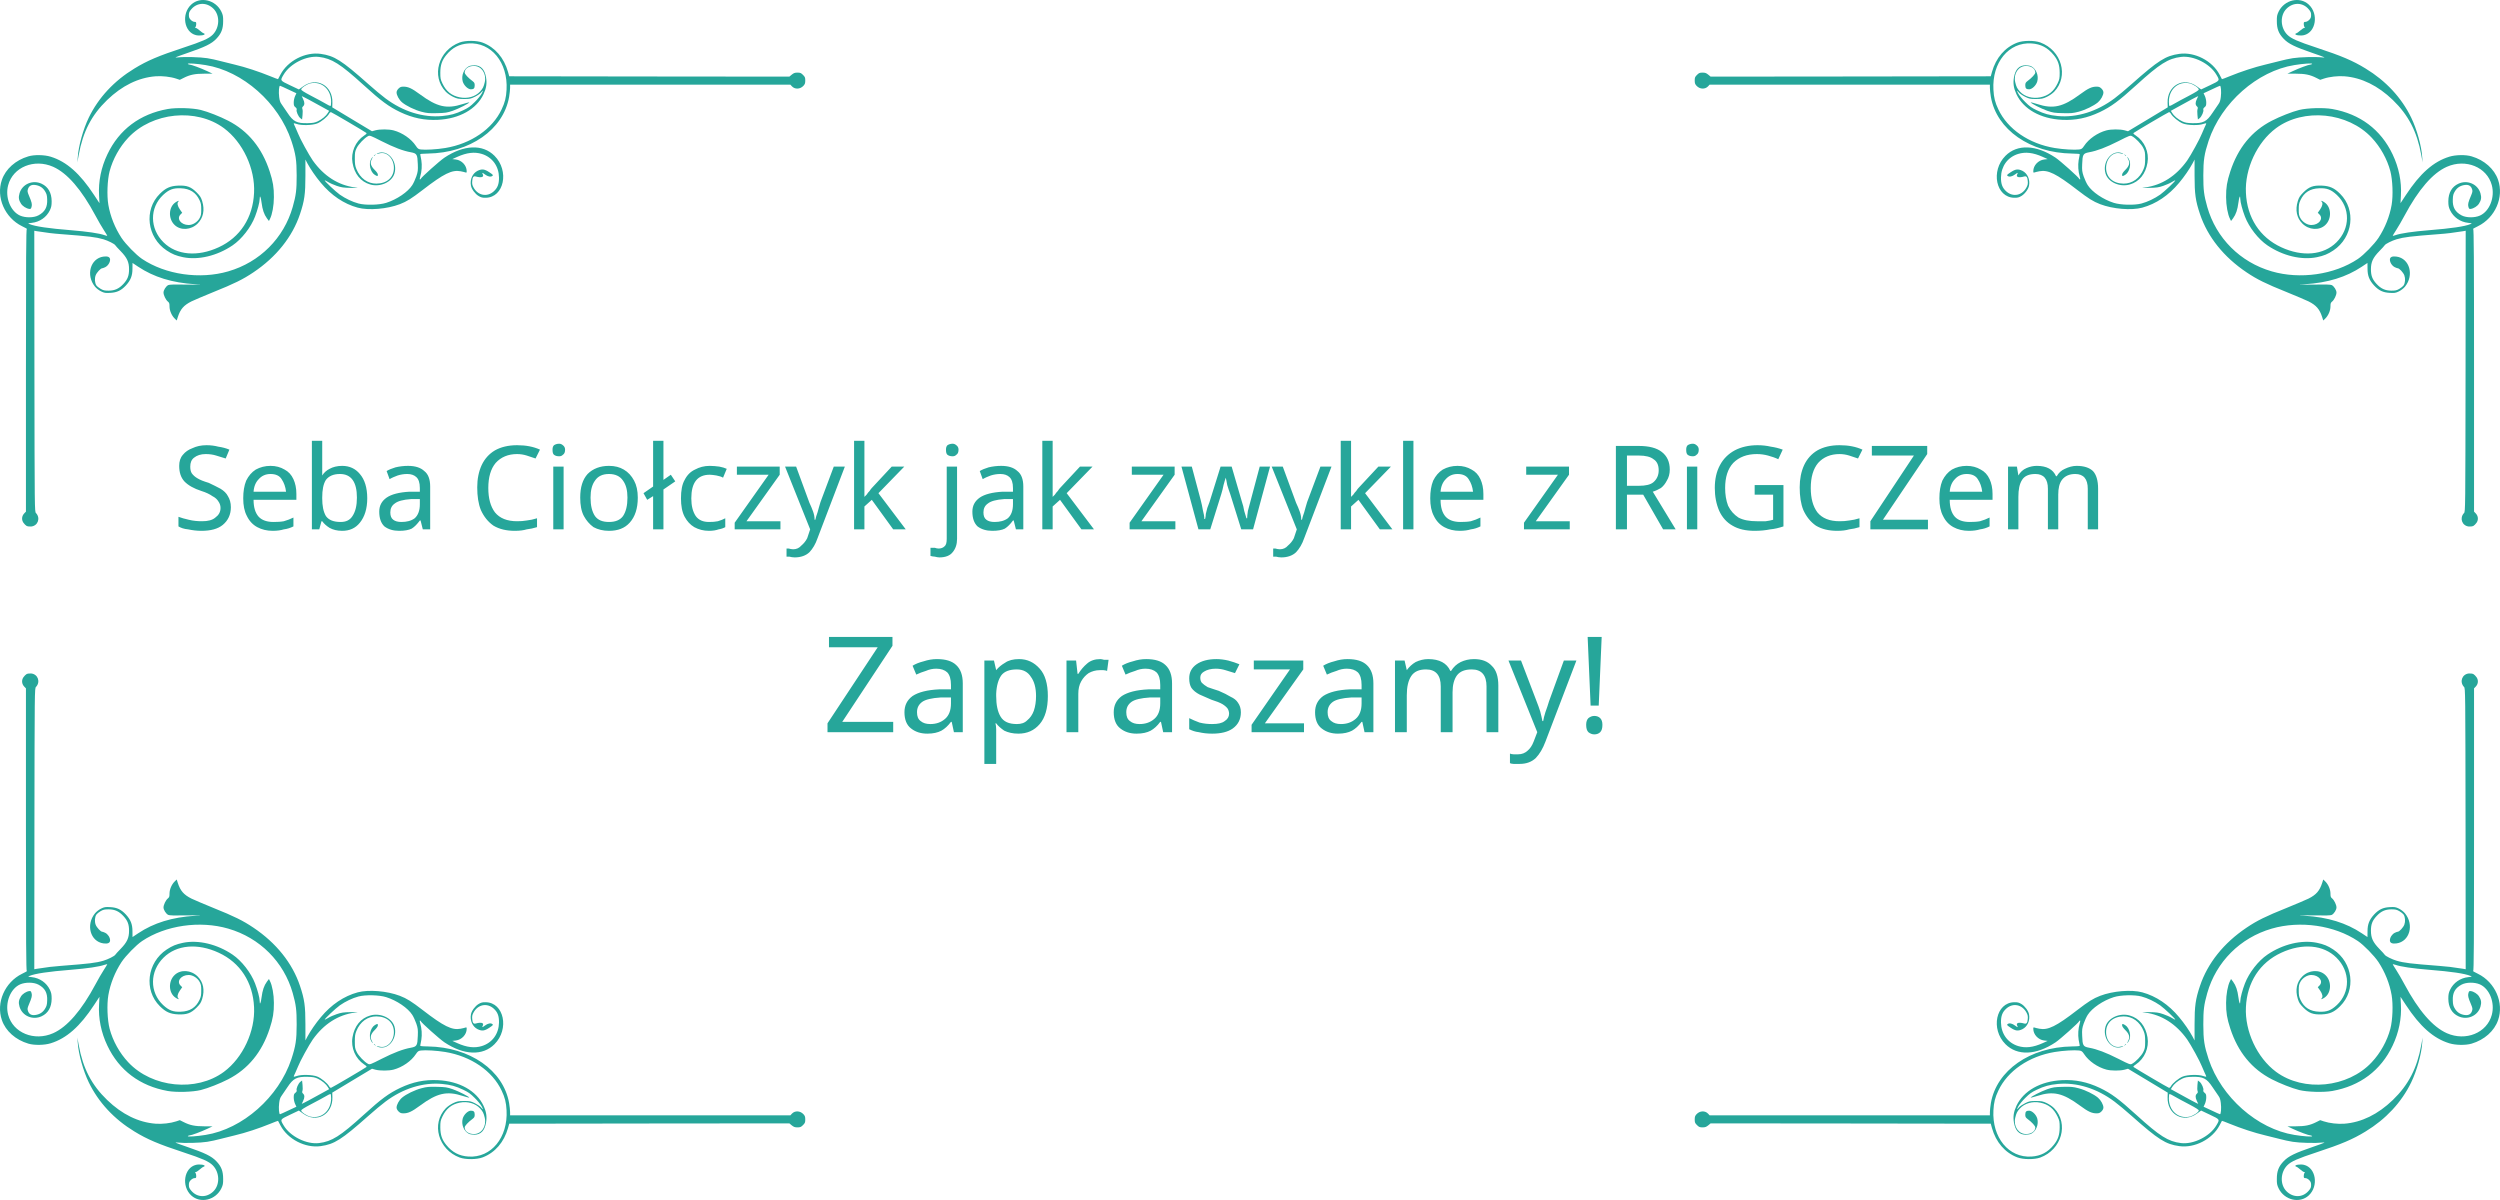
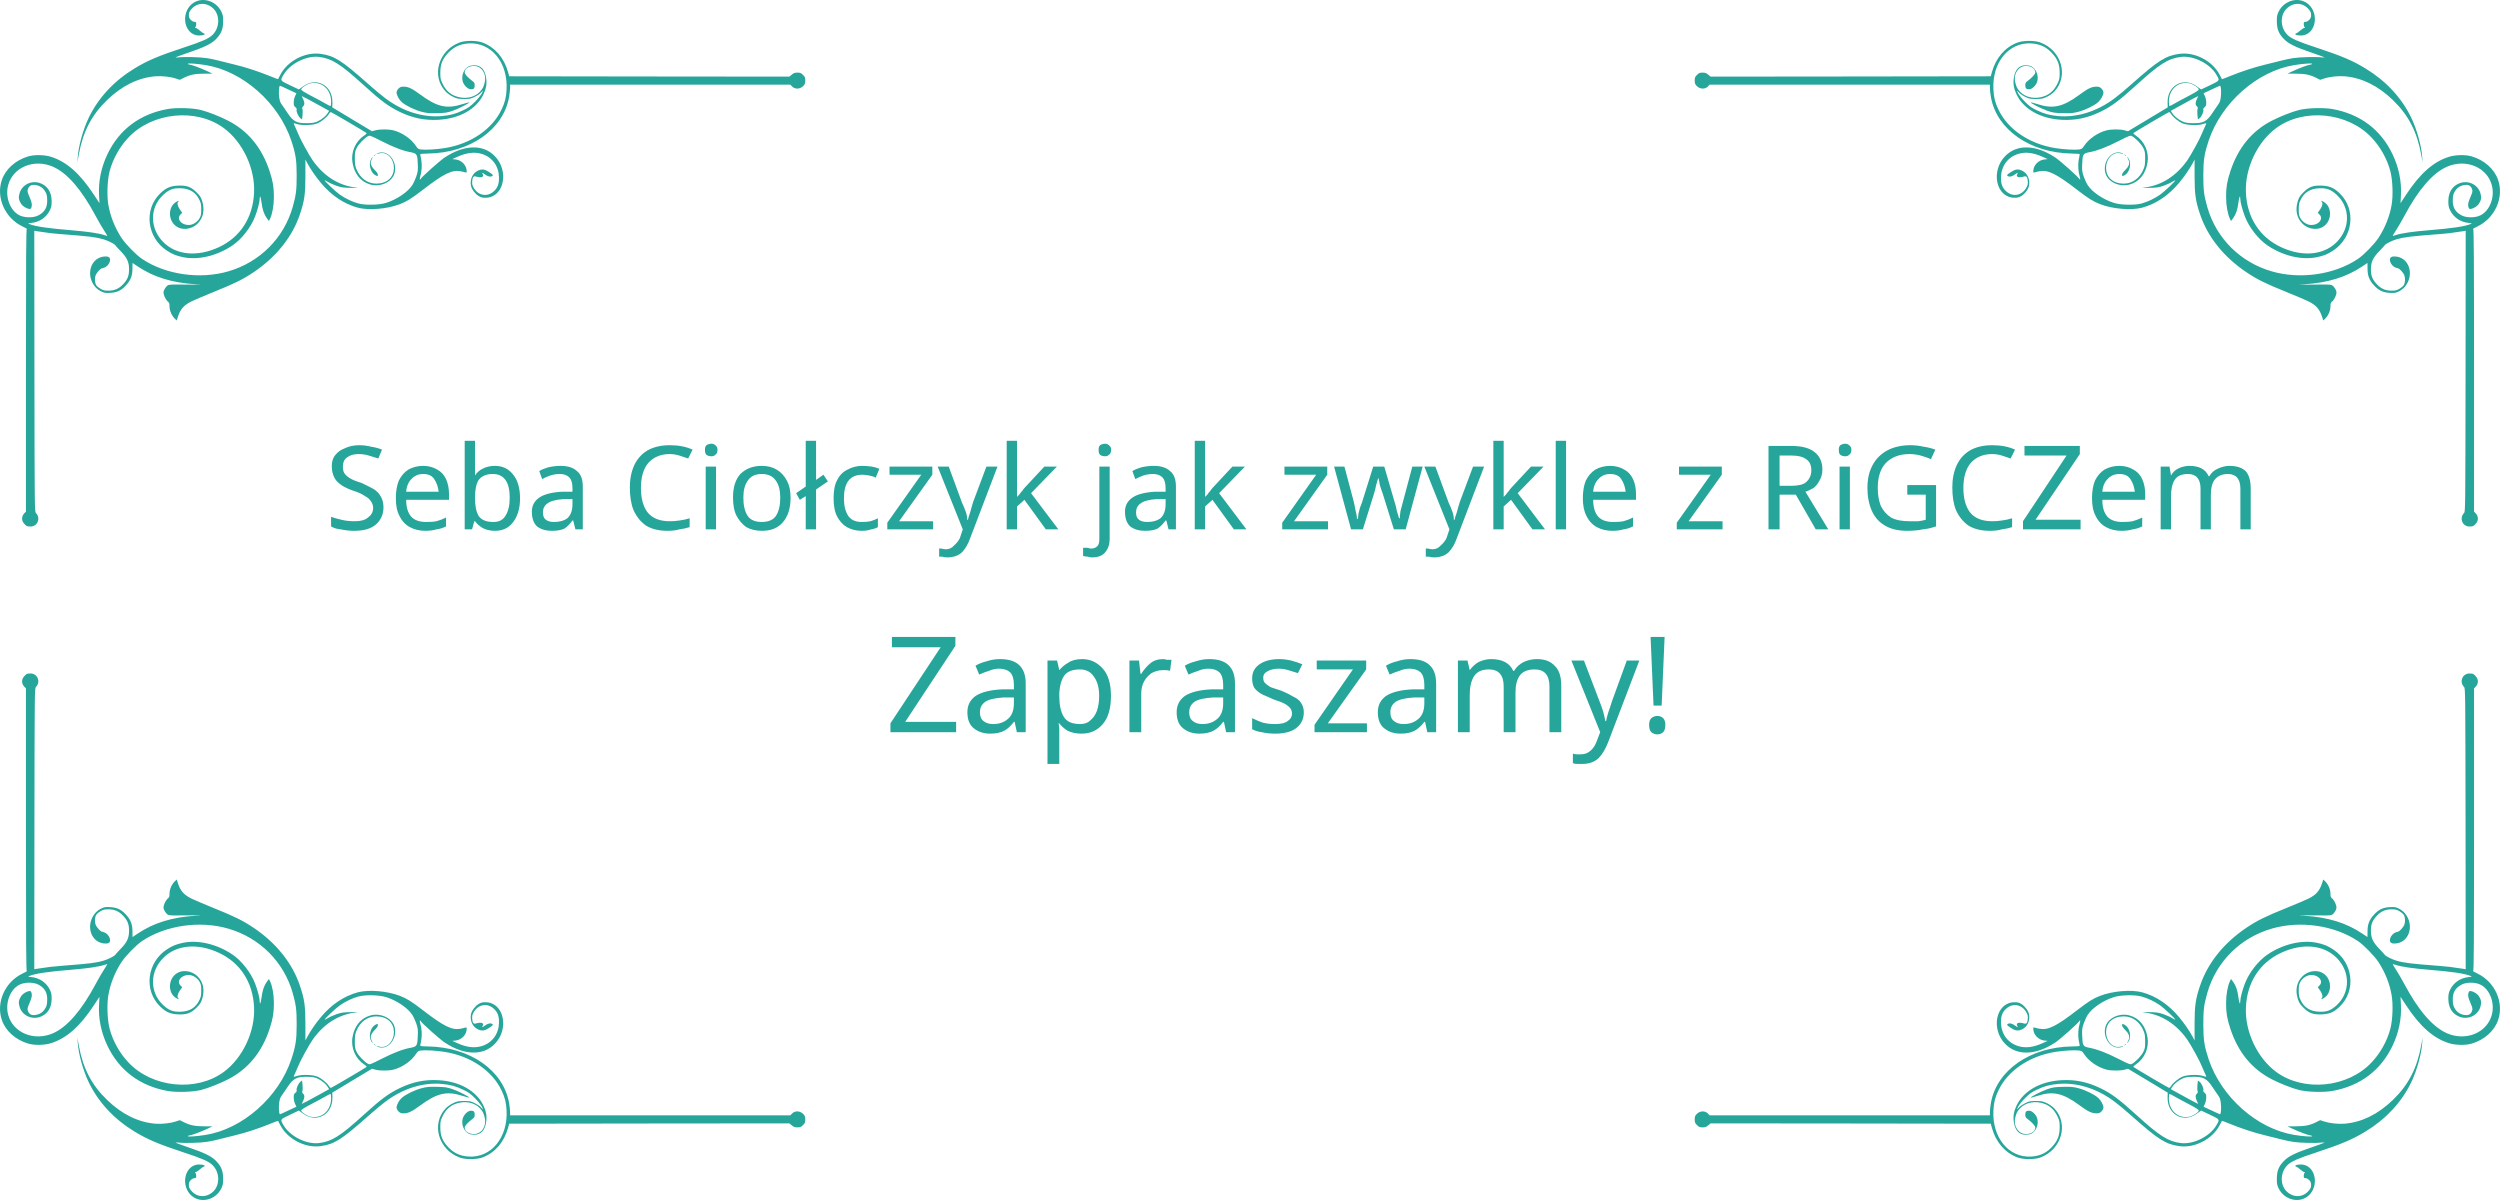
<svg xmlns="http://www.w3.org/2000/svg" width="200" height="96" viewBox="0 0 52.917 25.4" version="1.1" id="svg8">
  <defs id="defs2" />
  <g id="layer1" transform="translate(0,-271.6)">
    <g id="g866" transform="matrix(0.04006795,0,0,0.04006795,5.7809,274.2154)" style="fill:#26a69a;fill-opacity:1">
      <g style="fill:#26a69a;fill-opacity:1;stroke:none" transform="matrix(0.03527778,0,0,-0.03527778,-155.9723,579.6736)" id="g848">
        <path d="m 730,8188 c -13,-7 -35,-29 -48,-48 -30,-44 -25,-100 12,-139 l 26,-27 V 5857 c 0,-1687 3,-2117 13,-2117 6,0 -25,-18 -71,-40 -259,-127 -393,-434 -302,-694 56,-163 205,-296 396,-352 90,-27 239,-24 334,5 238,73 440,252 652,576 l 79,120 -6,-115 c -12,-208 31,-421 125,-617 176,-371 488,-604 903,-678 131,-23 373,-16 495,14 108,27 288,98 410,161 300,154 507,407 622,760 49,150 64,238 63,385 0,124 -25,261 -59,326 l -15,31 -31,-41 c -43,-59 -66,-128 -80,-236 -11,-90 -28,-120 -28,-51 0,45 -32,165 -69,261 -62,162 -201,340 -337,432 -231,157 -513,224 -741,177 -101,-21 -164,-46 -246,-101 -295,-196 -344,-608 -102,-848 88,-88 156,-118 275,-123 130,-5 191,17 277,103 51,52 64,72 82,129 41,133 17,251 -68,336 -98,98 -254,108 -344,22 -99,-93 -92,-269 12,-339 36,-25 63,-31 43,-11 -21,21 -13,65 23,117 l 35,50 -25,25 c -64,64 8,158 122,158 61,0 130,-43 163,-102 21,-38 25,-58 25,-130 0,-71 -4,-94 -26,-141 -54,-115 -144,-172 -279,-177 -116,-5 -179,19 -266,100 -204,192 -202,504 7,710 194,192 509,220 826,73 321,-148 512,-442 529,-815 18,-360 -167,-757 -451,-968 -413,-306 -1075,-240 -1433,143 -130,138 -231,320 -279,502 -34,132 -43,362 -19,503 30,173 99,345 197,495 64,96 219,255 308,315 352,236 865,310 1291,186 472,-137 832,-497 965,-965 50,-177 59,-253 59,-471 0,-230 -15,-324 -79,-518 -190,-570 -729,-1046 -1285,-1135 -135,-22 -274,-31 -265,-18 3,6 15,11 25,11 26,0 169,53 265,98 l 80,38 h -125 c -139,0 -214,15 -310,64 l -56,28 -54,-18 c -83,-28 -214,-43 -309,-35 -257,20 -502,140 -725,355 -234,226 -363,475 -426,825 l -20,110 6,-80 c 11,-167 81,-417 165,-591 145,-299 379,-551 684,-736 193,-118 361,-189 734,-312 283,-93 380,-136 437,-193 106,-106 112,-292 11,-391 -100,-98 -242,-95 -330,8 -31,36 -37,51 -37,88 0,35 6,49 29,73 17,17 40,29 55,29 23,0 26,4 26,33 0,18 -5,38 -12,45 -9,9 -9,12 4,12 8,0 36,18 61,40 25,22 50,40 55,40 6,0 13,4 17,10 12,19 -74,32 -128,19 -180,-43 -223,-318 -72,-458 136,-126 366,-71 452,107 23,49 27,70 26,142 0,115 -27,185 -102,263 -72,76 -169,123 -441,216 -173,60 -196,70 -145,64 105,-12 346,-6 450,11 55,9 141,27 190,41 50,13 151,39 225,56 154,36 363,105 529,173 62,26 115,45 116,44 1,-2 17,-32 36,-68 108,-207 372,-343 602,-311 207,29 312,96 717,455 85,76 199,171 253,211 263,198 566,292 851,265 128,-13 200,-32 315,-87 76,-36 108,-59 170,-121 43,-42 89,-98 104,-125 29,-54 27,-60 -9,-17 -14,16 -55,44 -92,62 -61,30 -74,33 -162,33 -85,-1 -102,-4 -162,-32 -39,-19 -85,-50 -111,-77 -222,-232 -112,-620 209,-738 89,-32 255,-31 344,3 184,70 319,227 379,439 l 18,65 2097,3 2098,2 36,-30 c 30,-24 46,-30 85,-30 42,0 54,5 83,34 30,30 34,40 34,84 0,41 -5,55 -28,80 -49,52 -127,55 -172,7 l -23,-25 H 10068 7970 v 49 c 0,26 -7,88 -15,136 -86,489 -586,838 -1216,847 -98,2 -119,4 -114,16 3,8 10,46 16,84 12,77 6,169 -16,242 -8,25 -10,46 -5,46 4,0 10,-4 12,-9 8,-24 283,-269 354,-317 292,-195 574,-205 750,-29 227,226 143,625 -131,629 -48,1 -69,-4 -106,-26 -52,-31 -105,-102 -115,-155 -18,-93 24,-186 100,-223 65,-31 103,-26 175,22 58,39 61,43 44,56 -24,18 -68,8 -109,-23 -40,-30 -48,-31 -34,-4 24,44 -20,58 -105,34 -33,-9 -48,10 -52,67 -4,42 0,62 19,97 65,121 201,149 301,61 60,-53 82,-111 81,-210 -3,-169 -100,-303 -256,-352 -111,-34 -225,-21 -370,44 l -73,33 53,6 c 88,11 161,89 162,173 0,23 -3,27 -17,21 -10,-4 -44,-12 -75,-18 -129,-24 -251,36 -567,280 -168,129 -236,172 -342,213 -190,73 -468,96 -631,52 -206,-56 -395,-183 -552,-372 -78,-93 -154,-204 -201,-291 l -30,-57 v 242 c 0,272 -14,375 -81,574 -114,341 -355,643 -698,873 -156,105 -287,170 -601,296 -143,58 -290,121 -327,139 -115,58 -165,116 -203,232 l -17,54 -29,-28 c -46,-44 -79,-120 -79,-182 0,-45 -4,-57 -24,-73 -31,-24 -66,-96 -66,-136 0,-36 36,-93 70,-111 19,-9 85,-11 285,-8 223,4 240,3 120,-5 -347,-22 -621,-107 -855,-263 -46,-31 -83,-56 -84,-56 -1,0 -1,39 -1,88 0,105 -28,173 -99,250 -70,75 -134,105 -233,110 -74,4 -88,2 -138,-22 -32,-16 -70,-45 -91,-71 -140,-172 -70,-422 126,-450 65,-9 100,6 100,46 0,43 -33,93 -74,113 -19,9 -39,16 -45,16 -22,0 -81,63 -97,105 -18,49 -14,114 11,152 8,12 36,35 62,50 41,24 59,28 123,28 91,-1 153,-29 219,-100 64,-69 85,-124 85,-220 0,-108 -29,-172 -126,-272 -40,-41 -77,-81 -81,-89 -11,-19 -108,-68 -176,-88 -112,-33 -213,-45 -630,-77 -126,-9 -214,-20 -366,-44 l -40,-7 2,2103 c 3,2082 3,2103 23,2124 71,75 30,192 -72,202 -24,2 -54,-2 -68,-9 z M 1887,3759 c -30,-46 -86,-142 -124,-214 -211,-395 -424,-641 -636,-735 -283,-125 -601,5 -673,275 -49,182 33,391 178,456 80,35 204,34 274,-3 98,-52 137,-122 132,-239 -2,-63 -8,-83 -33,-124 -34,-55 -83,-85 -150,-93 -55,-6 -89,14 -105,62 -10,31 -8,43 15,98 43,100 50,132 39,169 -8,28 -14,33 -34,30 -45,-6 -100,-41 -124,-79 -34,-53 -40,-93 -22,-155 40,-138 197,-206 331,-143 97,45 149,135 150,261 0,66 -5,89 -26,135 -51,106 -152,177 -274,190 -57,6 -59,7 -32,18 82,35 284,65 622,92 244,20 423,46 501,74 21,7 40,12 42,11 2,-2 -21,-40 -51,-86 z m 4228,-409 c 159,-50 325,-163 390,-265 19,-29 46,-89 61,-132 23,-69 26,-90 22,-183 -5,-145 -14,-160 -102,-177 -119,-21 -255,-73 -439,-166 -169,-86 -179,-89 -204,-76 -54,28 -142,120 -170,177 -25,51 -28,68 -28,157 0,81 4,111 23,158 56,139 168,220 301,219 157,-1 261,-94 261,-235 0,-143 -108,-250 -219,-217 -19,5 -37,8 -39,5 -2,-2 14,-9 37,-15 146,-39 280,143 229,311 -38,129 -213,208 -363,164 -142,-41 -237,-158 -265,-326 -27,-157 44,-320 175,-407 33,-22 42,-32 32,-39 -26,-21 -511,-306 -527,-310 -10,-3 -21,6 -30,22 -25,46 -117,122 -178,146 -72,29 -241,33 -309,7 -24,-8 -43,-12 -43,-6 0,5 11,30 24,56 12,26 31,70 42,97 25,68 166,326 220,402 165,231 380,369 629,402 63,9 57,9 -60,7 -111,-2 -142,-7 -210,-30 -44,-15 -102,-40 -129,-57 -27,-16 -50,-28 -52,-26 -8,8 163,169 226,214 85,59 187,108 280,133 104,28 312,23 415,-10 z m 884,-821 c 386,-64 706,-283 845,-580 48,-101 67,-176 73,-292 23,-409 -230,-717 -571,-694 -138,9 -242,63 -332,174 -64,79 -88,149 -89,263 0,86 3,101 31,161 57,120 137,184 259,209 116,24 234,-9 305,-86 43,-47 54,-70 71,-142 28,-127 -49,-242 -163,-242 -78,0 -138,42 -138,99 0,23 50,78 119,129 25,19 31,31 31,61 0,46 -14,61 -57,61 -45,0 -107,-60 -123,-120 -23,-86 18,-188 91,-225 15,-8 52,-15 82,-15 98,0 157,61 177,183 15,88 4,161 -38,251 -106,224 -360,367 -682,383 -201,10 -378,-27 -566,-116 -171,-82 -282,-163 -549,-406 -350,-318 -474,-396 -666,-420 -188,-23 -434,100 -531,266 -53,90 -55,86 96,158 l 133,63 62,-45 c 203,-150 448,-13 440,245 l -2,68 297,179 298,179 51,-14 c 69,-18 199,-18 272,1 132,35 265,127 334,232 28,42 38,49 74,54 65,9 240,-1 366,-22 z M 5091,2129 c 63,-30 125,-82 151,-127 l 18,-30 -98,-54 c -134,-76 -312,-170 -312,-166 0,2 9,21 20,43 25,49 25,87 1,109 -15,14 -18,23 -11,41 5,12 6,53 2,90 l -7,67 -27,-21 c -30,-24 -64,-102 -54,-127 4,-10 -3,-23 -19,-36 -21,-16 -25,-28 -25,-71 0,-30 9,-70 20,-95 l 20,-43 -118,-55 c -64,-31 -121,-56 -127,-57 -15,-3 -23,91 -13,168 6,50 15,79 34,105 14,19 55,79 90,132 87,132 140,159 304,155 79,-2 105,-7 151,-28 z m 199,-293 c 0,-185 -140,-310 -307,-276 -56,12 -136,64 -141,92 -2,11 40,38 150,96 84,43 180,96 213,115 33,20 66,36 73,37 8,0 12,-19 12,-64 z" id="path840" style="fill:#26a69a;fill-opacity:1" />
        <path d="m 5944,2931 c -67,-41 -96,-170 -54,-238 27,-46 32,-41 7,8 -27,54 -13,99 48,159 27,27 45,53 45,67 0,28 -6,28 -46,4 z" id="path842" style="fill:#26a69a;fill-opacity:1" />
        <path d="m 5930,2646 c 0,-2 8,-10 18,-17 15,-13 16,-12 3,4 -13,16 -21,21 -21,13 z" id="path844" style="fill:#26a69a;fill-opacity:1" />
        <path d="m 6643,1986 c -103,-27 -229,-89 -291,-141 -45,-39 -82,-106 -82,-149 0,-17 11,-39 29,-57 24,-23 38,-29 73,-29 72,0 126,25 248,115 257,190 402,223 640,146 52,-16 96,-28 98,-26 10,10 -159,96 -246,126 -88,30 -110,33 -237,36 -123,3 -151,0 -232,-21 z" id="path846" style="fill:#26a69a;fill-opacity:1" />
      </g>
    </g>
    <g id="g866-83" transform="matrix(0.04006795,0,0,-0.04006795,5.7809,294.3845)" style="fill:#26a69a;fill-opacity:1">
      <g style="fill:#26a69a;fill-opacity:1;stroke:none" transform="matrix(0.03527778,0,0,-0.03527778,-155.9723,579.6736)" id="g848-0">
        <path d="m 730,8188 c -13,-7 -35,-29 -48,-48 -30,-44 -25,-100 12,-139 l 26,-27 V 5857 c 0,-1687 3,-2117 13,-2117 6,0 -25,-18 -71,-40 -259,-127 -393,-434 -302,-694 56,-163 205,-296 396,-352 90,-27 239,-24 334,5 238,73 440,252 652,576 l 79,120 -6,-115 c -12,-208 31,-421 125,-617 176,-371 488,-604 903,-678 131,-23 373,-16 495,14 108,27 288,98 410,161 300,154 507,407 622,760 49,150 64,238 63,385 0,124 -25,261 -59,326 l -15,31 -31,-41 c -43,-59 -66,-128 -80,-236 -11,-90 -28,-120 -28,-51 0,45 -32,165 -69,261 -62,162 -201,340 -337,432 -231,157 -513,224 -741,177 -101,-21 -164,-46 -246,-101 -295,-196 -344,-608 -102,-848 88,-88 156,-118 275,-123 130,-5 191,17 277,103 51,52 64,72 82,129 41,133 17,251 -68,336 -98,98 -254,108 -344,22 -99,-93 -92,-269 12,-339 36,-25 63,-31 43,-11 -21,21 -13,65 23,117 l 35,50 -25,25 c -64,64 8,158 122,158 61,0 130,-43 163,-102 21,-38 25,-58 25,-130 0,-71 -4,-94 -26,-141 -54,-115 -144,-172 -279,-177 -116,-5 -179,19 -266,100 -204,192 -202,504 7,710 194,192 509,220 826,73 321,-148 512,-442 529,-815 18,-360 -167,-757 -451,-968 -413,-306 -1075,-240 -1433,143 -130,138 -231,320 -279,502 -34,132 -43,362 -19,503 30,173 99,345 197,495 64,96 219,255 308,315 352,236 865,310 1291,186 472,-137 832,-497 965,-965 50,-177 59,-253 59,-471 0,-230 -15,-324 -79,-518 -190,-570 -729,-1046 -1285,-1135 -135,-22 -274,-31 -265,-18 3,6 15,11 25,11 26,0 169,53 265,98 l 80,38 h -125 c -139,0 -214,15 -310,64 l -56,28 -54,-18 c -83,-28 -214,-43 -309,-35 -257,20 -502,140 -725,355 -234,226 -363,475 -426,825 l -20,110 6,-80 c 11,-167 81,-417 165,-591 145,-299 379,-551 684,-736 193,-118 361,-189 734,-312 283,-93 380,-136 437,-193 106,-106 112,-292 11,-391 -100,-98 -242,-95 -330,8 -31,36 -37,51 -37,88 0,35 6,49 29,73 17,17 40,29 55,29 23,0 26,4 26,33 0,18 -5,38 -12,45 -9,9 -9,12 4,12 8,0 36,18 61,40 25,22 50,40 55,40 6,0 13,4 17,10 12,19 -74,32 -128,19 -180,-43 -223,-318 -72,-458 136,-126 366,-71 452,107 23,49 27,70 26,142 0,115 -27,185 -102,263 -72,76 -169,123 -441,216 -173,60 -196,70 -145,64 105,-12 346,-6 450,11 55,9 141,27 190,41 50,13 151,39 225,56 154,36 363,105 529,173 62,26 115,45 116,44 1,-2 17,-32 36,-68 108,-207 372,-343 602,-311 207,29 312,96 717,455 85,76 199,171 253,211 263,198 566,292 851,265 128,-13 200,-32 315,-87 76,-36 108,-59 170,-121 43,-42 89,-98 104,-125 29,-54 27,-60 -9,-17 -14,16 -55,44 -92,62 -61,30 -74,33 -162,33 -85,-1 -102,-4 -162,-32 -39,-19 -85,-50 -111,-77 -222,-232 -112,-620 209,-738 89,-32 255,-31 344,3 184,70 319,227 379,439 l 18,65 2097,3 2098,2 36,-30 c 30,-24 46,-30 85,-30 42,0 54,5 83,34 30,30 34,40 34,84 0,41 -5,55 -28,80 -49,52 -127,55 -172,7 l -23,-25 H 10068 7970 v 49 c 0,26 -7,88 -15,136 -86,489 -586,838 -1216,847 -98,2 -119,4 -114,16 3,8 10,46 16,84 12,77 6,169 -16,242 -8,25 -10,46 -5,46 4,0 10,-4 12,-9 8,-24 283,-269 354,-317 292,-195 574,-205 750,-29 227,226 143,625 -131,629 -48,1 -69,-4 -106,-26 -52,-31 -105,-102 -115,-155 -18,-93 24,-186 100,-223 65,-31 103,-26 175,22 58,39 61,43 44,56 -24,18 -68,8 -109,-23 -40,-30 -48,-31 -34,-4 24,44 -20,58 -105,34 -33,-9 -48,10 -52,67 -4,42 0,62 19,97 65,121 201,149 301,61 60,-53 82,-111 81,-210 -3,-169 -100,-303 -256,-352 -111,-34 -225,-21 -370,44 l -73,33 53,6 c 88,11 161,89 162,173 0,23 -3,27 -17,21 -10,-4 -44,-12 -75,-18 -129,-24 -251,36 -567,280 -168,129 -236,172 -342,213 -190,73 -468,96 -631,52 -206,-56 -395,-183 -552,-372 -78,-93 -154,-204 -201,-291 l -30,-57 v 242 c 0,272 -14,375 -81,574 -114,341 -355,643 -698,873 -156,105 -287,170 -601,296 -143,58 -290,121 -327,139 -115,58 -165,116 -203,232 l -17,54 -29,-28 c -46,-44 -79,-120 -79,-182 0,-45 -4,-57 -24,-73 -31,-24 -66,-96 -66,-136 0,-36 36,-93 70,-111 19,-9 85,-11 285,-8 223,4 240,3 120,-5 -347,-22 -621,-107 -855,-263 -46,-31 -83,-56 -84,-56 -1,0 -1,39 -1,88 0,105 -28,173 -99,250 -70,75 -134,105 -233,110 -74,4 -88,2 -138,-22 -32,-16 -70,-45 -91,-71 -140,-172 -70,-422 126,-450 65,-9 100,6 100,46 0,43 -33,93 -74,113 -19,9 -39,16 -45,16 -22,0 -81,63 -97,105 -18,49 -14,114 11,152 8,12 36,35 62,50 41,24 59,28 123,28 91,-1 153,-29 219,-100 64,-69 85,-124 85,-220 0,-108 -29,-172 -126,-272 -40,-41 -77,-81 -81,-89 -11,-19 -108,-68 -176,-88 -112,-33 -213,-45 -630,-77 -126,-9 -214,-20 -366,-44 l -40,-7 2,2103 c 3,2082 3,2103 23,2124 71,75 30,192 -72,202 -24,2 -54,-2 -68,-9 z M 1887,3759 c -30,-46 -86,-142 -124,-214 -211,-395 -424,-641 -636,-735 -283,-125 -601,5 -673,275 -49,182 33,391 178,456 80,35 204,34 274,-3 98,-52 137,-122 132,-239 -2,-63 -8,-83 -33,-124 -34,-55 -83,-85 -150,-93 -55,-6 -89,14 -105,62 -10,31 -8,43 15,98 43,100 50,132 39,169 -8,28 -14,33 -34,30 -45,-6 -100,-41 -124,-79 -34,-53 -40,-93 -22,-155 40,-138 197,-206 331,-143 97,45 149,135 150,261 0,66 -5,89 -26,135 -51,106 -152,177 -274,190 -57,6 -59,7 -32,18 82,35 284,65 622,92 244,20 423,46 501,74 21,7 40,12 42,11 2,-2 -21,-40 -51,-86 z m 4228,-409 c 159,-50 325,-163 390,-265 19,-29 46,-89 61,-132 23,-69 26,-90 22,-183 -5,-145 -14,-160 -102,-177 -119,-21 -255,-73 -439,-166 -169,-86 -179,-89 -204,-76 -54,28 -142,120 -170,177 -25,51 -28,68 -28,157 0,81 4,111 23,158 56,139 168,220 301,219 157,-1 261,-94 261,-235 0,-143 -108,-250 -219,-217 -19,5 -37,8 -39,5 -2,-2 14,-9 37,-15 146,-39 280,143 229,311 -38,129 -213,208 -363,164 -142,-41 -237,-158 -265,-326 -27,-157 44,-320 175,-407 33,-22 42,-32 32,-39 -26,-21 -511,-306 -527,-310 -10,-3 -21,6 -30,22 -25,46 -117,122 -178,146 -72,29 -241,33 -309,7 -24,-8 -43,-12 -43,-6 0,5 11,30 24,56 12,26 31,70 42,97 25,68 166,326 220,402 165,231 380,369 629,402 63,9 57,9 -60,7 -111,-2 -142,-7 -210,-30 -44,-15 -102,-40 -129,-57 -27,-16 -50,-28 -52,-26 -8,8 163,169 226,214 85,59 187,108 280,133 104,28 312,23 415,-10 z m 884,-821 c 386,-64 706,-283 845,-580 48,-101 67,-176 73,-292 23,-409 -230,-717 -571,-694 -138,9 -242,63 -332,174 -64,79 -88,149 -89,263 0,86 3,101 31,161 57,120 137,184 259,209 116,24 234,-9 305,-86 43,-47 54,-70 71,-142 28,-127 -49,-242 -163,-242 -78,0 -138,42 -138,99 0,23 50,78 119,129 25,19 31,31 31,61 0,46 -14,61 -57,61 -45,0 -107,-60 -123,-120 -23,-86 18,-188 91,-225 15,-8 52,-15 82,-15 98,0 157,61 177,183 15,88 4,161 -38,251 -106,224 -360,367 -682,383 -201,10 -378,-27 -566,-116 -171,-82 -282,-163 -549,-406 -350,-318 -474,-396 -666,-420 -188,-23 -434,100 -531,266 -53,90 -55,86 96,158 l 133,63 62,-45 c 203,-150 448,-13 440,245 l -2,68 297,179 298,179 51,-14 c 69,-18 199,-18 272,1 132,35 265,127 334,232 28,42 38,49 74,54 65,9 240,-1 366,-22 z M 5091,2129 c 63,-30 125,-82 151,-127 l 18,-30 -98,-54 c -134,-76 -312,-170 -312,-166 0,2 9,21 20,43 25,49 25,87 1,109 -15,14 -18,23 -11,41 5,12 6,53 2,90 l -7,67 -27,-21 c -30,-24 -64,-102 -54,-127 4,-10 -3,-23 -19,-36 -21,-16 -25,-28 -25,-71 0,-30 9,-70 20,-95 l 20,-43 -118,-55 c -64,-31 -121,-56 -127,-57 -15,-3 -23,91 -13,168 6,50 15,79 34,105 14,19 55,79 90,132 87,132 140,159 304,155 79,-2 105,-7 151,-28 z m 199,-293 c 0,-185 -140,-310 -307,-276 -56,12 -136,64 -141,92 -2,11 40,38 150,96 84,43 180,96 213,115 33,20 66,36 73,37 8,0 12,-19 12,-64 z" id="path840-6" style="fill:#26a69a;fill-opacity:1" />
        <path d="m 5944,2931 c -67,-41 -96,-170 -54,-238 27,-46 32,-41 7,8 -27,54 -13,99 48,159 27,27 45,53 45,67 0,28 -6,28 -46,4 z" id="path842-42" style="fill:#26a69a;fill-opacity:1" />
        <path d="m 5930,2646 c 0,-2 8,-10 18,-17 15,-13 16,-12 3,4 -13,16 -21,21 -21,13 z" id="path844-3" style="fill:#26a69a;fill-opacity:1" />
        <path d="m 6643,1986 c -103,-27 -229,-89 -291,-141 -45,-39 -82,-106 -82,-149 0,-17 11,-39 29,-57 24,-23 38,-29 73,-29 72,0 126,25 248,115 257,190 402,223 640,146 52,-16 96,-28 98,-26 10,10 -159,96 -246,126 -88,30 -110,33 -237,36 -123,3 -151,0 -232,-21 z" id="path846-4" style="fill:#26a69a;fill-opacity:1" />
      </g>
    </g>
-     <text xml:space="preserve" style="font-style:normal;font-weight:normal;font-size:10.583px;line-height:1.25;font-family:sans-serif;letter-spacing:0px;word-spacing:0px;fill:#000000;fill-opacity:1;stroke:none;stroke-width:0.265" x="3.654" y="282.808" id="text924">
-       <tspan id="tspan922" x="3.654" y="282.808" style="font-size:2.469px;fill:#26a69a;fill-opacity:1;stroke-width:0.265">Seba Ciołczyk jak zwykle z RiGCZem</tspan>
+     <text xml:space="preserve" style="font-style:normal;font-weight:normal;font-size:10.583px;line-height:1.25;font-family:sans-serif;letter-spacing:0px;word-spacing:0px;fill:#000000;fill-opacity:1;stroke:none;stroke-width:0.265" x="6.883" y="282.808" id="text924">
+       <tspan id="tspan922" x="6.883" y="282.808" style="font-style:normal;font-variant:normal;font-weight:normal;font-stretch:normal;font-size:2.469px;font-family:'Segoe UI';-inkscape-font-specification:'Segoe UI';text-align:start;text-anchor:start;fill:#26a69a;fill-opacity:1;stroke-width:0.265">Seba Ciołczyk jak zwykle z RiGCZem</tspan>
    </text>
-     <text xml:space="preserve" style="font-style:normal;font-weight:normal;font-size:2.822px;line-height:1.25;font-family:sans-serif;letter-spacing:0px;word-spacing:0px;fill:#000000;fill-opacity:1;stroke:none;stroke-width:0.265" x="17.407" y="287.1" id="text928">
-       <tspan id="tspan926" x="17.407" y="287.1" style="font-size:2.822px;fill:#26a69a;fill-opacity:1;stroke-width:0.265">Zapraszamy!</tspan>
+     <text xml:space="preserve" style="font-style:normal;font-weight:normal;font-size:2.822px;line-height:1.25;font-family:sans-serif;letter-spacing:0px;word-spacing:0px;fill:#000000;fill-opacity:1;stroke:none;stroke-width:0.265" x="18.739" y="287.1" id="text928">
+       <tspan id="tspan926" x="18.739" y="287.1" style="font-style:normal;font-variant:normal;font-weight:normal;font-stretch:normal;font-size:2.822px;font-family:'Segoe UI';-inkscape-font-specification:'Segoe UI';fill:#26a69a;fill-opacity:1;stroke-width:0.265">Zapraszamy!</tspan>
    </text>
    <g id="g866-4" transform="matrix(-0.04006795,0,0,-0.04006795,47.13577,294.3845)" style="fill:#26a69a;fill-opacity:1">
      <g style="fill:#26a69a;fill-opacity:1;stroke:none" transform="matrix(0.03527778,0,0,-0.03527778,-155.9723,579.6736)" id="g848-4">
        <path d="m 730,8188 c -13,-7 -35,-29 -48,-48 -30,-44 -25,-100 12,-139 l 26,-27 V 5857 c 0,-1687 3,-2117 13,-2117 6,0 -25,-18 -71,-40 -259,-127 -393,-434 -302,-694 56,-163 205,-296 396,-352 90,-27 239,-24 334,5 238,73 440,252 652,576 l 79,120 -6,-115 c -12,-208 31,-421 125,-617 176,-371 488,-604 903,-678 131,-23 373,-16 495,14 108,27 288,98 410,161 300,154 507,407 622,760 49,150 64,238 63,385 0,124 -25,261 -59,326 l -15,31 -31,-41 c -43,-59 -66,-128 -80,-236 -11,-90 -28,-120 -28,-51 0,45 -32,165 -69,261 -62,162 -201,340 -337,432 -231,157 -513,224 -741,177 -101,-21 -164,-46 -246,-101 -295,-196 -344,-608 -102,-848 88,-88 156,-118 275,-123 130,-5 191,17 277,103 51,52 64,72 82,129 41,133 17,251 -68,336 -98,98 -254,108 -344,22 -99,-93 -92,-269 12,-339 36,-25 63,-31 43,-11 -21,21 -13,65 23,117 l 35,50 -25,25 c -64,64 8,158 122,158 61,0 130,-43 163,-102 21,-38 25,-58 25,-130 0,-71 -4,-94 -26,-141 -54,-115 -144,-172 -279,-177 -116,-5 -179,19 -266,100 -204,192 -202,504 7,710 194,192 509,220 826,73 321,-148 512,-442 529,-815 18,-360 -167,-757 -451,-968 -413,-306 -1075,-240 -1433,143 -130,138 -231,320 -279,502 -34,132 -43,362 -19,503 30,173 99,345 197,495 64,96 219,255 308,315 352,236 865,310 1291,186 472,-137 832,-497 965,-965 50,-177 59,-253 59,-471 0,-230 -15,-324 -79,-518 -190,-570 -729,-1046 -1285,-1135 -135,-22 -274,-31 -265,-18 3,6 15,11 25,11 26,0 169,53 265,98 l 80,38 h -125 c -139,0 -214,15 -310,64 l -56,28 -54,-18 c -83,-28 -214,-43 -309,-35 -257,20 -502,140 -725,355 -234,226 -363,475 -426,825 l -20,110 6,-80 c 11,-167 81,-417 165,-591 145,-299 379,-551 684,-736 193,-118 361,-189 734,-312 283,-93 380,-136 437,-193 106,-106 112,-292 11,-391 -100,-98 -242,-95 -330,8 -31,36 -37,51 -37,88 0,35 6,49 29,73 17,17 40,29 55,29 23,0 26,4 26,33 0,18 -5,38 -12,45 -9,9 -9,12 4,12 8,0 36,18 61,40 25,22 50,40 55,40 6,0 13,4 17,10 12,19 -74,32 -128,19 -180,-43 -223,-318 -72,-458 136,-126 366,-71 452,107 23,49 27,70 26,142 0,115 -27,185 -102,263 -72,76 -169,123 -441,216 -173,60 -196,70 -145,64 105,-12 346,-6 450,11 55,9 141,27 190,41 50,13 151,39 225,56 154,36 363,105 529,173 62,26 115,45 116,44 1,-2 17,-32 36,-68 108,-207 372,-343 602,-311 207,29 312,96 717,455 85,76 199,171 253,211 263,198 566,292 851,265 128,-13 200,-32 315,-87 76,-36 108,-59 170,-121 43,-42 89,-98 104,-125 29,-54 27,-60 -9,-17 -14,16 -55,44 -92,62 -61,30 -74,33 -162,33 -85,-1 -102,-4 -162,-32 -39,-19 -85,-50 -111,-77 -222,-232 -112,-620 209,-738 89,-32 255,-31 344,3 184,70 319,227 379,439 l 18,65 2097,3 2098,2 36,-30 c 30,-24 46,-30 85,-30 42,0 54,5 83,34 30,30 34,40 34,84 0,41 -5,55 -28,80 -49,52 -127,55 -172,7 l -23,-25 H 10068 7970 v 49 c 0,26 -7,88 -15,136 -86,489 -586,838 -1216,847 -98,2 -119,4 -114,16 3,8 10,46 16,84 12,77 6,169 -16,242 -8,25 -10,46 -5,46 4,0 10,-4 12,-9 8,-24 283,-269 354,-317 292,-195 574,-205 750,-29 227,226 143,625 -131,629 -48,1 -69,-4 -106,-26 -52,-31 -105,-102 -115,-155 -18,-93 24,-186 100,-223 65,-31 103,-26 175,22 58,39 61,43 44,56 -24,18 -68,8 -109,-23 -40,-30 -48,-31 -34,-4 24,44 -20,58 -105,34 -33,-9 -48,10 -52,67 -4,42 0,62 19,97 65,121 201,149 301,61 60,-53 82,-111 81,-210 -3,-169 -100,-303 -256,-352 -111,-34 -225,-21 -370,44 l -73,33 53,6 c 88,11 161,89 162,173 0,23 -3,27 -17,21 -10,-4 -44,-12 -75,-18 -129,-24 -251,36 -567,280 -168,129 -236,172 -342,213 -190,73 -468,96 -631,52 -206,-56 -395,-183 -552,-372 -78,-93 -154,-204 -201,-291 l -30,-57 v 242 c 0,272 -14,375 -81,574 -114,341 -355,643 -698,873 -156,105 -287,170 -601,296 -143,58 -290,121 -327,139 -115,58 -165,116 -203,232 l -17,54 -29,-28 c -46,-44 -79,-120 -79,-182 0,-45 -4,-57 -24,-73 -31,-24 -66,-96 -66,-136 0,-36 36,-93 70,-111 19,-9 85,-11 285,-8 223,4 240,3 120,-5 -347,-22 -621,-107 -855,-263 -46,-31 -83,-56 -84,-56 -1,0 -1,39 -1,88 0,105 -28,173 -99,250 -70,75 -134,105 -233,110 -74,4 -88,2 -138,-22 -32,-16 -70,-45 -91,-71 -140,-172 -70,-422 126,-450 65,-9 100,6 100,46 0,43 -33,93 -74,113 -19,9 -39,16 -45,16 -22,0 -81,63 -97,105 -18,49 -14,114 11,152 8,12 36,35 62,50 41,24 59,28 123,28 91,-1 153,-29 219,-100 64,-69 85,-124 85,-220 0,-108 -29,-172 -126,-272 -40,-41 -77,-81 -81,-89 -11,-19 -108,-68 -176,-88 -112,-33 -213,-45 -630,-77 -126,-9 -214,-20 -366,-44 l -40,-7 2,2103 c 3,2082 3,2103 23,2124 71,75 30,192 -72,202 -24,2 -54,-2 -68,-9 z M 1887,3759 c -30,-46 -86,-142 -124,-214 -211,-395 -424,-641 -636,-735 -283,-125 -601,5 -673,275 -49,182 33,391 178,456 80,35 204,34 274,-3 98,-52 137,-122 132,-239 -2,-63 -8,-83 -33,-124 -34,-55 -83,-85 -150,-93 -55,-6 -89,14 -105,62 -10,31 -8,43 15,98 43,100 50,132 39,169 -8,28 -14,33 -34,30 -45,-6 -100,-41 -124,-79 -34,-53 -40,-93 -22,-155 40,-138 197,-206 331,-143 97,45 149,135 150,261 0,66 -5,89 -26,135 -51,106 -152,177 -274,190 -57,6 -59,7 -32,18 82,35 284,65 622,92 244,20 423,46 501,74 21,7 40,12 42,11 2,-2 -21,-40 -51,-86 z m 4228,-409 c 159,-50 325,-163 390,-265 19,-29 46,-89 61,-132 23,-69 26,-90 22,-183 -5,-145 -14,-160 -102,-177 -119,-21 -255,-73 -439,-166 -169,-86 -179,-89 -204,-76 -54,28 -142,120 -170,177 -25,51 -28,68 -28,157 0,81 4,111 23,158 56,139 168,220 301,219 157,-1 261,-94 261,-235 0,-143 -108,-250 -219,-217 -19,5 -37,8 -39,5 -2,-2 14,-9 37,-15 146,-39 280,143 229,311 -38,129 -213,208 -363,164 -142,-41 -237,-158 -265,-326 -27,-157 44,-320 175,-407 33,-22 42,-32 32,-39 -26,-21 -511,-306 -527,-310 -10,-3 -21,6 -30,22 -25,46 -117,122 -178,146 -72,29 -241,33 -309,7 -24,-8 -43,-12 -43,-6 0,5 11,30 24,56 12,26 31,70 42,97 25,68 166,326 220,402 165,231 380,369 629,402 63,9 57,9 -60,7 -111,-2 -142,-7 -210,-30 -44,-15 -102,-40 -129,-57 -27,-16 -50,-28 -52,-26 -8,8 163,169 226,214 85,59 187,108 280,133 104,28 312,23 415,-10 z m 884,-821 c 386,-64 706,-283 845,-580 48,-101 67,-176 73,-292 23,-409 -230,-717 -571,-694 -138,9 -242,63 -332,174 -64,79 -88,149 -89,263 0,86 3,101 31,161 57,120 137,184 259,209 116,24 234,-9 305,-86 43,-47 54,-70 71,-142 28,-127 -49,-242 -163,-242 -78,0 -138,42 -138,99 0,23 50,78 119,129 25,19 31,31 31,61 0,46 -14,61 -57,61 -45,0 -107,-60 -123,-120 -23,-86 18,-188 91,-225 15,-8 52,-15 82,-15 98,0 157,61 177,183 15,88 4,161 -38,251 -106,224 -360,367 -682,383 -201,10 -378,-27 -566,-116 -171,-82 -282,-163 -549,-406 -350,-318 -474,-396 -666,-420 -188,-23 -434,100 -531,266 -53,90 -55,86 96,158 l 133,63 62,-45 c 203,-150 448,-13 440,245 l -2,68 297,179 298,179 51,-14 c 69,-18 199,-18 272,1 132,35 265,127 334,232 28,42 38,49 74,54 65,9 240,-1 366,-22 z M 5091,2129 c 63,-30 125,-82 151,-127 l 18,-30 -98,-54 c -134,-76 -312,-170 -312,-166 0,2 9,21 20,43 25,49 25,87 1,109 -15,14 -18,23 -11,41 5,12 6,53 2,90 l -7,67 -27,-21 c -30,-24 -64,-102 -54,-127 4,-10 -3,-23 -19,-36 -21,-16 -25,-28 -25,-71 0,-30 9,-70 20,-95 l 20,-43 -118,-55 c -64,-31 -121,-56 -127,-57 -15,-3 -23,91 -13,168 6,50 15,79 34,105 14,19 55,79 90,132 87,132 140,159 304,155 79,-2 105,-7 151,-28 z m 199,-293 c 0,-185 -140,-310 -307,-276 -56,12 -136,64 -141,92 -2,11 40,38 150,96 84,43 180,96 213,115 33,20 66,36 73,37 8,0 12,-19 12,-64 z" id="path840-0" style="fill:#26a69a;fill-opacity:1" />
        <path d="m 5944,2931 c -67,-41 -96,-170 -54,-238 27,-46 32,-41 7,8 -27,54 -13,99 48,159 27,27 45,53 45,67 0,28 -6,28 -46,4 z" id="path842-9" style="fill:#26a69a;fill-opacity:1" />
        <path d="m 5930,2646 c 0,-2 8,-10 18,-17 15,-13 16,-12 3,4 -13,16 -21,21 -21,13 z" id="path844-9" style="fill:#26a69a;fill-opacity:1" />
        <path d="m 6643,1986 c -103,-27 -229,-89 -291,-141 -45,-39 -82,-106 -82,-149 0,-17 11,-39 29,-57 24,-23 38,-29 73,-29 72,0 126,25 248,115 257,190 402,223 640,146 52,-16 96,-28 98,-26 10,10 -159,96 -246,126 -88,30 -110,33 -237,36 -123,3 -151,0 -232,-21 z" id="path846-2" style="fill:#26a69a;fill-opacity:1" />
      </g>
    </g>
    <g id="g866-83-7" transform="matrix(-0.04006795,0,0,0.04006795,47.13577,274.2154)" style="fill:#26a69a;fill-opacity:1">
      <g style="fill:#26a69a;fill-opacity:1;stroke:none" transform="matrix(0.03527778,0,0,-0.03527778,-155.9723,579.6736)" id="g848-0-7">
        <path d="m 730,8188 c -13,-7 -35,-29 -48,-48 -30,-44 -25,-100 12,-139 l 26,-27 V 5857 c 0,-1687 3,-2117 13,-2117 6,0 -25,-18 -71,-40 -259,-127 -393,-434 -302,-694 56,-163 205,-296 396,-352 90,-27 239,-24 334,5 238,73 440,252 652,576 l 79,120 -6,-115 c -12,-208 31,-421 125,-617 176,-371 488,-604 903,-678 131,-23 373,-16 495,14 108,27 288,98 410,161 300,154 507,407 622,760 49,150 64,238 63,385 0,124 -25,261 -59,326 l -15,31 -31,-41 c -43,-59 -66,-128 -80,-236 -11,-90 -28,-120 -28,-51 0,45 -32,165 -69,261 -62,162 -201,340 -337,432 -231,157 -513,224 -741,177 -101,-21 -164,-46 -246,-101 -295,-196 -344,-608 -102,-848 88,-88 156,-118 275,-123 130,-5 191,17 277,103 51,52 64,72 82,129 41,133 17,251 -68,336 -98,98 -254,108 -344,22 -99,-93 -92,-269 12,-339 36,-25 63,-31 43,-11 -21,21 -13,65 23,117 l 35,50 -25,25 c -64,64 8,158 122,158 61,0 130,-43 163,-102 21,-38 25,-58 25,-130 0,-71 -4,-94 -26,-141 -54,-115 -144,-172 -279,-177 -116,-5 -179,19 -266,100 -204,192 -202,504 7,710 194,192 509,220 826,73 321,-148 512,-442 529,-815 18,-360 -167,-757 -451,-968 -413,-306 -1075,-240 -1433,143 -130,138 -231,320 -279,502 -34,132 -43,362 -19,503 30,173 99,345 197,495 64,96 219,255 308,315 352,236 865,310 1291,186 472,-137 832,-497 965,-965 50,-177 59,-253 59,-471 0,-230 -15,-324 -79,-518 -190,-570 -729,-1046 -1285,-1135 -135,-22 -274,-31 -265,-18 3,6 15,11 25,11 26,0 169,53 265,98 l 80,38 h -125 c -139,0 -214,15 -310,64 l -56,28 -54,-18 c -83,-28 -214,-43 -309,-35 -257,20 -502,140 -725,355 -234,226 -363,475 -426,825 l -20,110 6,-80 c 11,-167 81,-417 165,-591 145,-299 379,-551 684,-736 193,-118 361,-189 734,-312 283,-93 380,-136 437,-193 106,-106 112,-292 11,-391 -100,-98 -242,-95 -330,8 -31,36 -37,51 -37,88 0,35 6,49 29,73 17,17 40,29 55,29 23,0 26,4 26,33 0,18 -5,38 -12,45 -9,9 -9,12 4,12 8,0 36,18 61,40 25,22 50,40 55,40 6,0 13,4 17,10 12,19 -74,32 -128,19 -180,-43 -223,-318 -72,-458 136,-126 366,-71 452,107 23,49 27,70 26,142 0,115 -27,185 -102,263 -72,76 -169,123 -441,216 -173,60 -196,70 -145,64 105,-12 346,-6 450,11 55,9 141,27 190,41 50,13 151,39 225,56 154,36 363,105 529,173 62,26 115,45 116,44 1,-2 17,-32 36,-68 108,-207 372,-343 602,-311 207,29 312,96 717,455 85,76 199,171 253,211 263,198 566,292 851,265 128,-13 200,-32 315,-87 76,-36 108,-59 170,-121 43,-42 89,-98 104,-125 29,-54 27,-60 -9,-17 -14,16 -55,44 -92,62 -61,30 -74,33 -162,33 -85,-1 -102,-4 -162,-32 -39,-19 -85,-50 -111,-77 -222,-232 -112,-620 209,-738 89,-32 255,-31 344,3 184,70 319,227 379,439 l 18,65 2097,3 2098,2 36,-30 c 30,-24 46,-30 85,-30 42,0 54,5 83,34 30,30 34,40 34,84 0,41 -5,55 -28,80 -49,52 -127,55 -172,7 l -23,-25 H 10068 7970 v 49 c 0,26 -7,88 -15,136 -86,489 -586,838 -1216,847 -98,2 -119,4 -114,16 3,8 10,46 16,84 12,77 6,169 -16,242 -8,25 -10,46 -5,46 4,0 10,-4 12,-9 8,-24 283,-269 354,-317 292,-195 574,-205 750,-29 227,226 143,625 -131,629 -48,1 -69,-4 -106,-26 -52,-31 -105,-102 -115,-155 -18,-93 24,-186 100,-223 65,-31 103,-26 175,22 58,39 61,43 44,56 -24,18 -68,8 -109,-23 -40,-30 -48,-31 -34,-4 24,44 -20,58 -105,34 -33,-9 -48,10 -52,67 -4,42 0,62 19,97 65,121 201,149 301,61 60,-53 82,-111 81,-210 -3,-169 -100,-303 -256,-352 -111,-34 -225,-21 -370,44 l -73,33 53,6 c 88,11 161,89 162,173 0,23 -3,27 -17,21 -10,-4 -44,-12 -75,-18 -129,-24 -251,36 -567,280 -168,129 -236,172 -342,213 -190,73 -468,96 -631,52 -206,-56 -395,-183 -552,-372 -78,-93 -154,-204 -201,-291 l -30,-57 v 242 c 0,272 -14,375 -81,574 -114,341 -355,643 -698,873 -156,105 -287,170 -601,296 -143,58 -290,121 -327,139 -115,58 -165,116 -203,232 l -17,54 -29,-28 c -46,-44 -79,-120 -79,-182 0,-45 -4,-57 -24,-73 -31,-24 -66,-96 -66,-136 0,-36 36,-93 70,-111 19,-9 85,-11 285,-8 223,4 240,3 120,-5 -347,-22 -621,-107 -855,-263 -46,-31 -83,-56 -84,-56 -1,0 -1,39 -1,88 0,105 -28,173 -99,250 -70,75 -134,105 -233,110 -74,4 -88,2 -138,-22 -32,-16 -70,-45 -91,-71 -140,-172 -70,-422 126,-450 65,-9 100,6 100,46 0,43 -33,93 -74,113 -19,9 -39,16 -45,16 -22,0 -81,63 -97,105 -18,49 -14,114 11,152 8,12 36,35 62,50 41,24 59,28 123,28 91,-1 153,-29 219,-100 64,-69 85,-124 85,-220 0,-108 -29,-172 -126,-272 -40,-41 -77,-81 -81,-89 -11,-19 -108,-68 -176,-88 -112,-33 -213,-45 -630,-77 -126,-9 -214,-20 -366,-44 l -40,-7 2,2103 c 3,2082 3,2103 23,2124 71,75 30,192 -72,202 -24,2 -54,-2 -68,-9 z M 1887,3759 c -30,-46 -86,-142 -124,-214 -211,-395 -424,-641 -636,-735 -283,-125 -601,5 -673,275 -49,182 33,391 178,456 80,35 204,34 274,-3 98,-52 137,-122 132,-239 -2,-63 -8,-83 -33,-124 -34,-55 -83,-85 -150,-93 -55,-6 -89,14 -105,62 -10,31 -8,43 15,98 43,100 50,132 39,169 -8,28 -14,33 -34,30 -45,-6 -100,-41 -124,-79 -34,-53 -40,-93 -22,-155 40,-138 197,-206 331,-143 97,45 149,135 150,261 0,66 -5,89 -26,135 -51,106 -152,177 -274,190 -57,6 -59,7 -32,18 82,35 284,65 622,92 244,20 423,46 501,74 21,7 40,12 42,11 2,-2 -21,-40 -51,-86 z m 4228,-409 c 159,-50 325,-163 390,-265 19,-29 46,-89 61,-132 23,-69 26,-90 22,-183 -5,-145 -14,-160 -102,-177 -119,-21 -255,-73 -439,-166 -169,-86 -179,-89 -204,-76 -54,28 -142,120 -170,177 -25,51 -28,68 -28,157 0,81 4,111 23,158 56,139 168,220 301,219 157,-1 261,-94 261,-235 0,-143 -108,-250 -219,-217 -19,5 -37,8 -39,5 -2,-2 14,-9 37,-15 146,-39 280,143 229,311 -38,129 -213,208 -363,164 -142,-41 -237,-158 -265,-326 -27,-157 44,-320 175,-407 33,-22 42,-32 32,-39 -26,-21 -511,-306 -527,-310 -10,-3 -21,6 -30,22 -25,46 -117,122 -178,146 -72,29 -241,33 -309,7 -24,-8 -43,-12 -43,-6 0,5 11,30 24,56 12,26 31,70 42,97 25,68 166,326 220,402 165,231 380,369 629,402 63,9 57,9 -60,7 -111,-2 -142,-7 -210,-30 -44,-15 -102,-40 -129,-57 -27,-16 -50,-28 -52,-26 -8,8 163,169 226,214 85,59 187,108 280,133 104,28 312,23 415,-10 z m 884,-821 c 386,-64 706,-283 845,-580 48,-101 67,-176 73,-292 23,-409 -230,-717 -571,-694 -138,9 -242,63 -332,174 -64,79 -88,149 -89,263 0,86 3,101 31,161 57,120 137,184 259,209 116,24 234,-9 305,-86 43,-47 54,-70 71,-142 28,-127 -49,-242 -163,-242 -78,0 -138,42 -138,99 0,23 50,78 119,129 25,19 31,31 31,61 0,46 -14,61 -57,61 -45,0 -107,-60 -123,-120 -23,-86 18,-188 91,-225 15,-8 52,-15 82,-15 98,0 157,61 177,183 15,88 4,161 -38,251 -106,224 -360,367 -682,383 -201,10 -378,-27 -566,-116 -171,-82 -282,-163 -549,-406 -350,-318 -474,-396 -666,-420 -188,-23 -434,100 -531,266 -53,90 -55,86 96,158 l 133,63 62,-45 c 203,-150 448,-13 440,245 l -2,68 297,179 298,179 51,-14 c 69,-18 199,-18 272,1 132,35 265,127 334,232 28,42 38,49 74,54 65,9 240,-1 366,-22 z M 5091,2129 c 63,-30 125,-82 151,-127 l 18,-30 -98,-54 c -134,-76 -312,-170 -312,-166 0,2 9,21 20,43 25,49 25,87 1,109 -15,14 -18,23 -11,41 5,12 6,53 2,90 l -7,67 -27,-21 c -30,-24 -64,-102 -54,-127 4,-10 -3,-23 -19,-36 -21,-16 -25,-28 -25,-71 0,-30 9,-70 20,-95 l 20,-43 -118,-55 c -64,-31 -121,-56 -127,-57 -15,-3 -23,91 -13,168 6,50 15,79 34,105 14,19 55,79 90,132 87,132 140,159 304,155 79,-2 105,-7 151,-28 z m 199,-293 c 0,-185 -140,-310 -307,-276 -56,12 -136,64 -141,92 -2,11 40,38 150,96 84,43 180,96 213,115 33,20 66,36 73,37 8,0 12,-19 12,-64 z" id="path840-6-0" style="fill:#26a69a;fill-opacity:1" />
        <path d="m 5944,2931 c -67,-41 -96,-170 -54,-238 27,-46 32,-41 7,8 -27,54 -13,99 48,159 27,27 45,53 45,67 0,28 -6,28 -46,4 z" id="path842-42-6" style="fill:#26a69a;fill-opacity:1" />
        <path d="m 5930,2646 c 0,-2 8,-10 18,-17 15,-13 16,-12 3,4 -13,16 -21,21 -21,13 z" id="path844-3-8" style="fill:#26a69a;fill-opacity:1" />
        <path d="m 6643,1986 c -103,-27 -229,-89 -291,-141 -45,-39 -82,-106 -82,-149 0,-17 11,-39 29,-57 24,-23 38,-29 73,-29 72,0 126,25 248,115 257,190 402,223 640,146 52,-16 96,-28 98,-26 10,10 -159,96 -246,126 -88,30 -110,33 -237,36 -123,3 -151,0 -232,-21 z" id="path846-4-6" style="fill:#26a69a;fill-opacity:1" />
      </g>
    </g>
  </g>
</svg>
